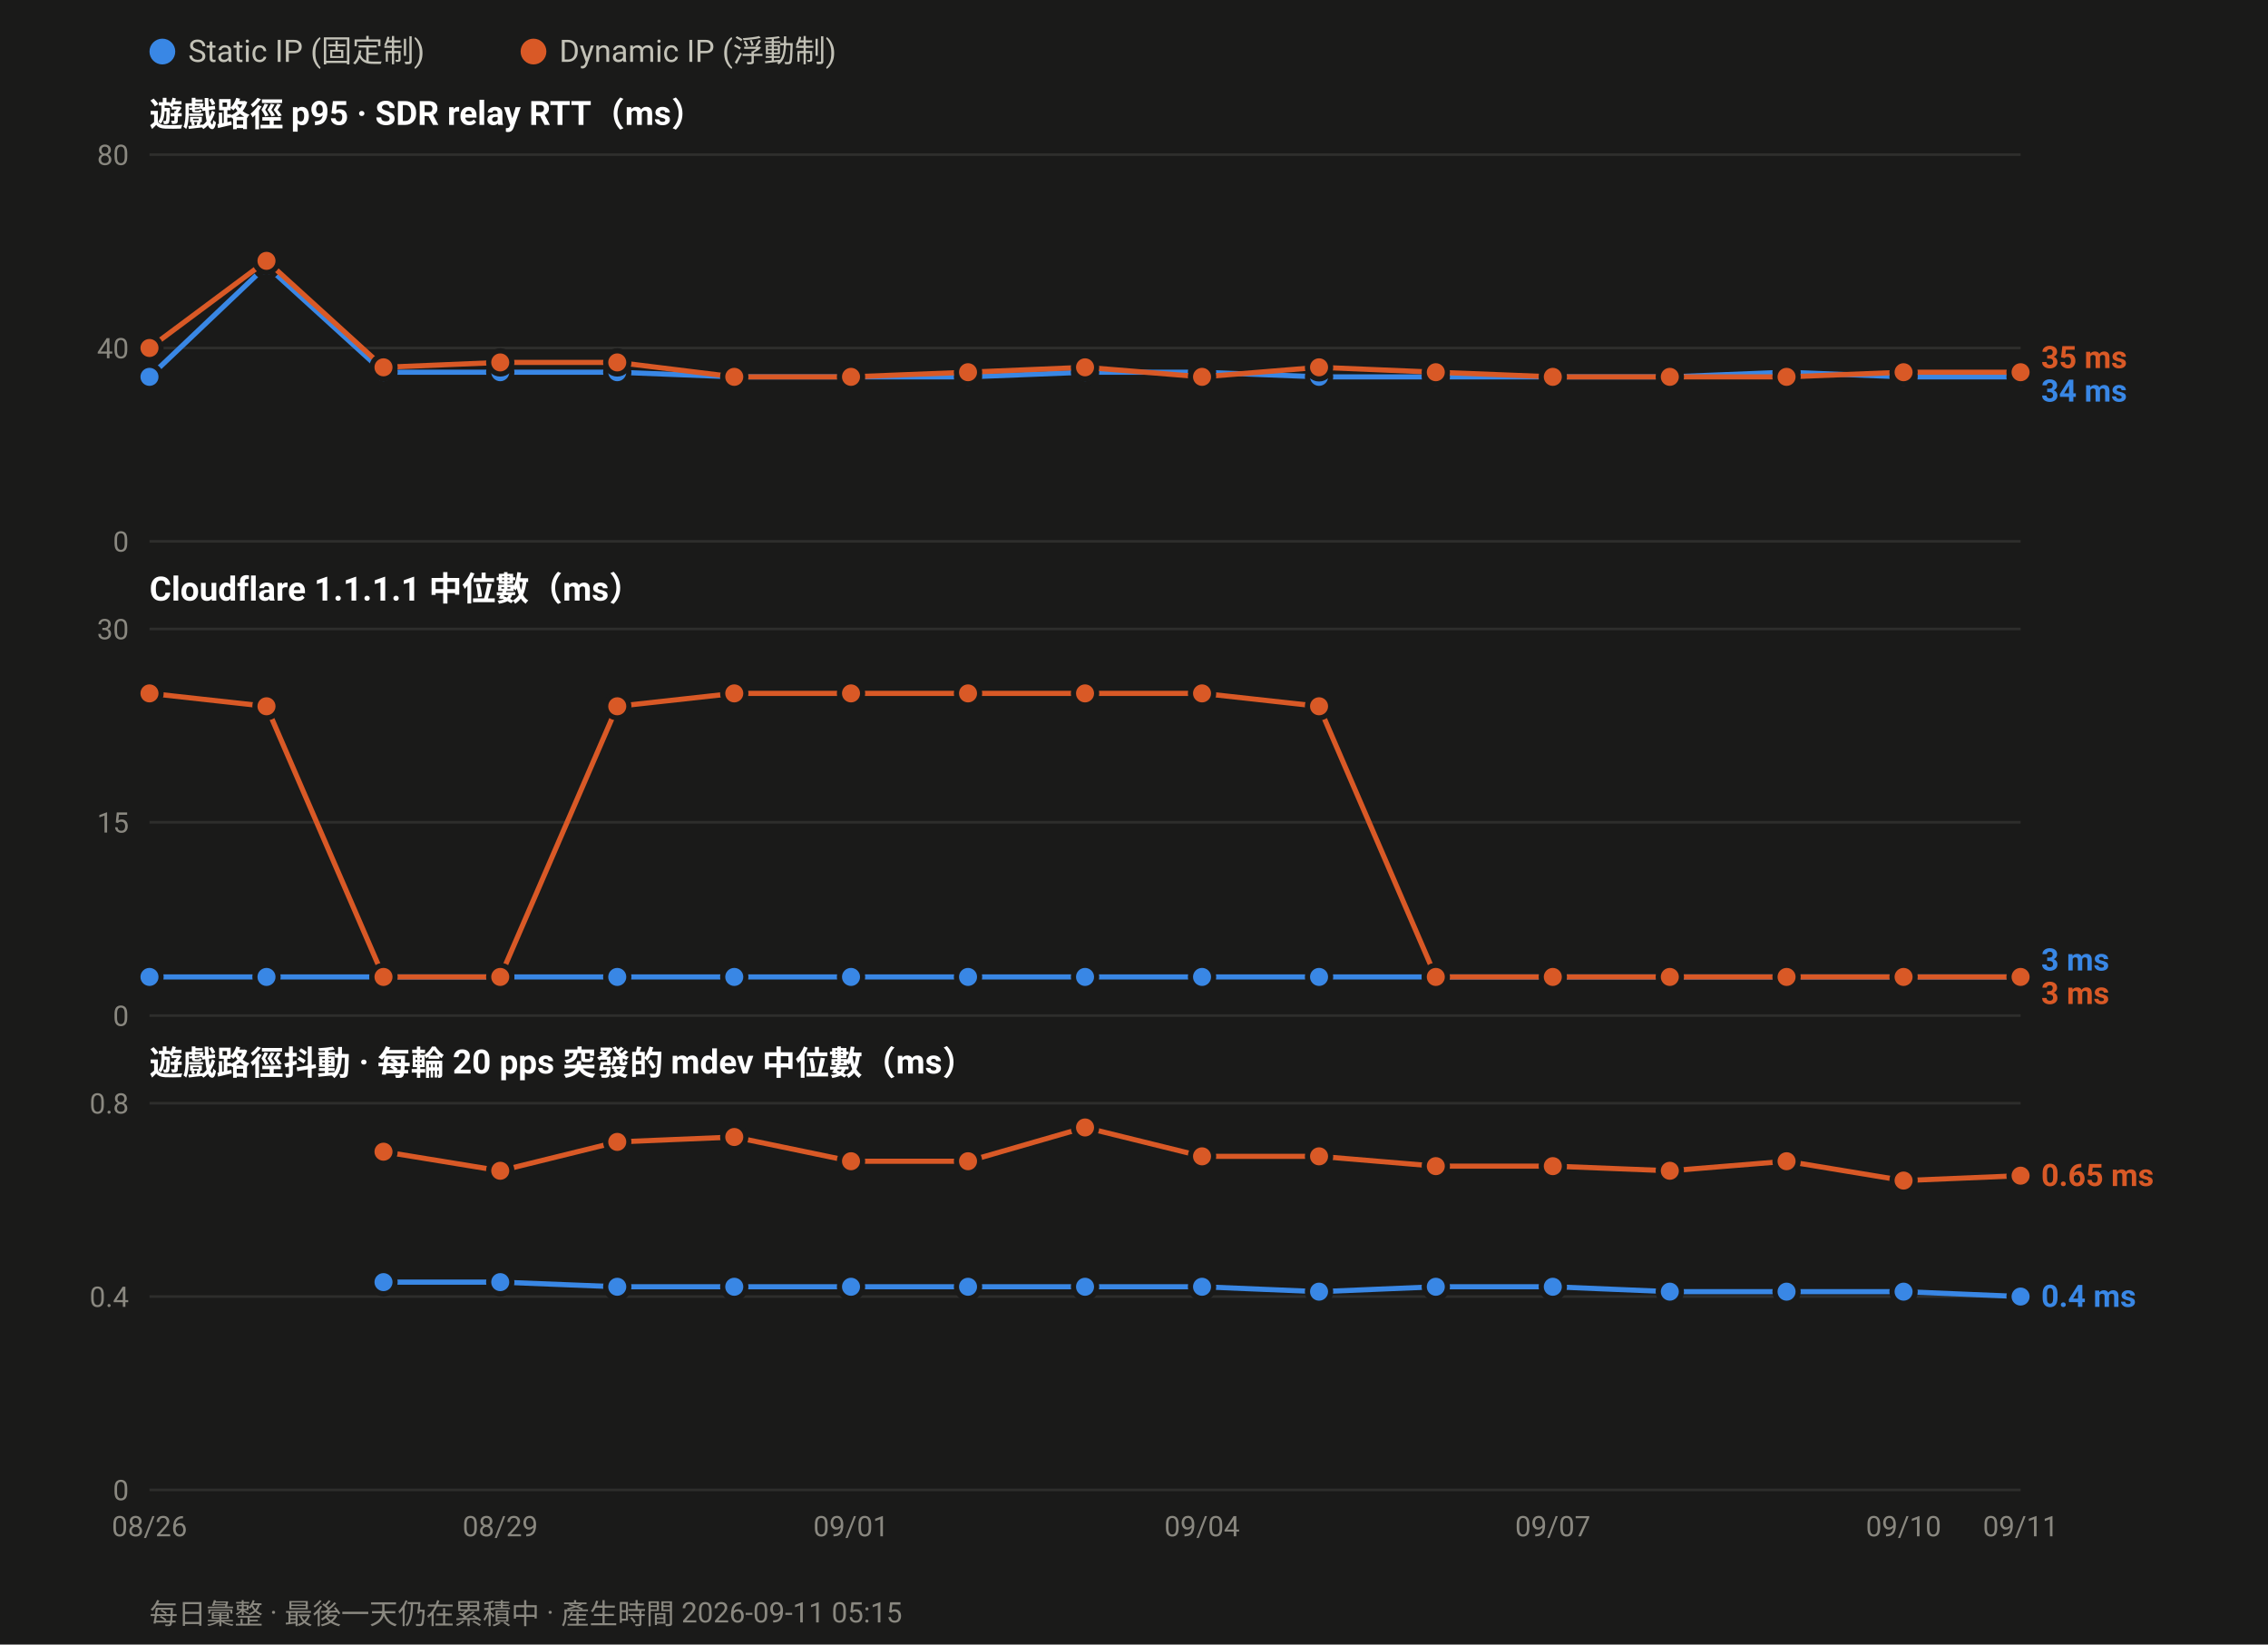
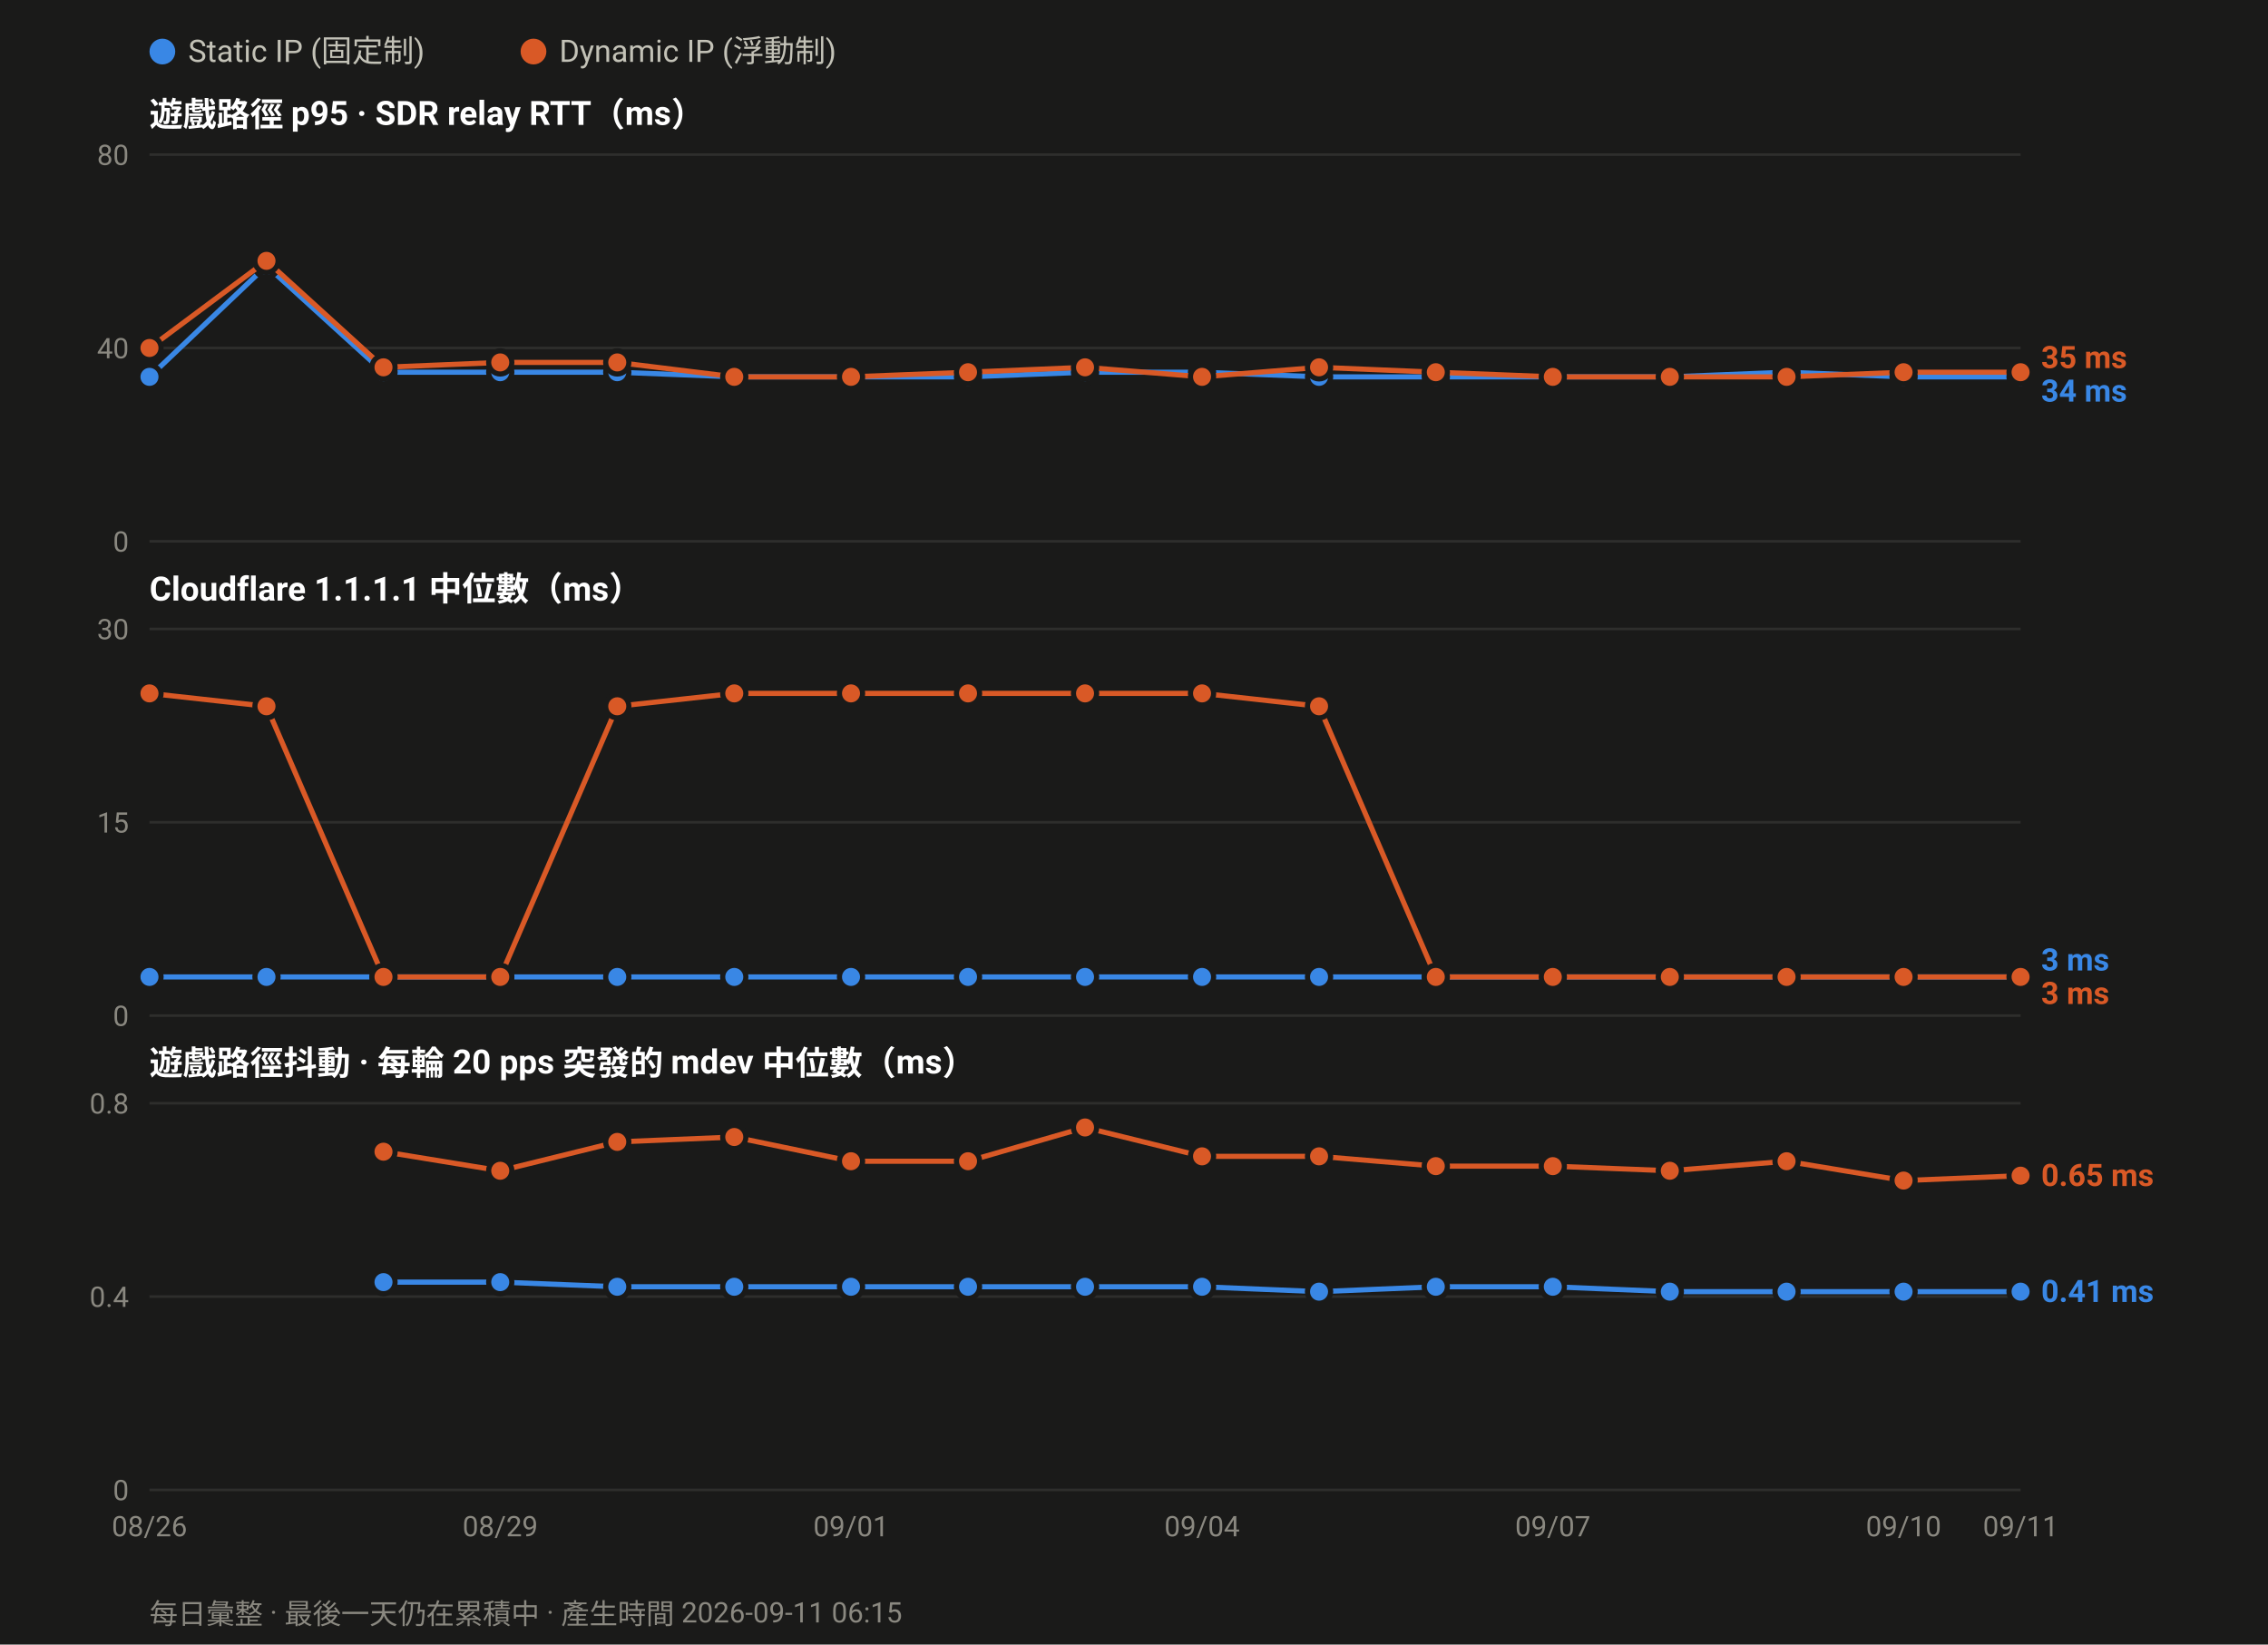
<svg xmlns="http://www.w3.org/2000/svg" width="880" height="638" viewBox="0 0 880 638" font-family="ui-sans-serif,-apple-system,Segoe UI,Roboto,Helvetica,Arial,sans-serif">
  <rect width="880" height="638" fill="#1a1a19" />
  <circle cx="63.0" cy="20" r="5" fill="#3987e5" />
  <text x="73.0" y="24" font-size="12" fill="#c3c2b7">Static IP (固定制)</text>
  <circle cx="207.0" cy="20" r="5" fill="#d95926" />
  <text x="217.0" y="24" font-size="12" fill="#c3c2b7">Dynamic IP (浮動制)</text>
  <text x="58" y="49.0" font-size="13" font-weight="600" fill="#ffffff">遊戲路徑 p95 · SDR relay RTT（ms）</text>
  <line x1="58" y1="210.0" x2="784.0" y2="210.0" stroke="#2e2e2c" stroke-width="1" />
  <text x="50" y="214.0" font-size="11" text-anchor="end" fill="#8a8880">0</text>
  <line x1="58" y1="135.0" x2="784.0" y2="135.0" stroke="#2e2e2c" stroke-width="1" />
  <text x="50" y="139.0" font-size="11" text-anchor="end" fill="#8a8880">40</text>
  <line x1="58" y1="60.0" x2="784.0" y2="60.0" stroke="#2e2e2c" stroke-width="1" />
  <text x="50" y="64.0" font-size="11" text-anchor="end" fill="#8a8880">80</text>
  <polyline fill="none" stroke="#3987e5" stroke-width="2" stroke-linejoin="round" points="58.0,146.2 103.4,103.1 148.8,144.4 194.1,144.4 239.5,144.4 284.9,146.2 330.2,146.2 375.6,146.2 421.0,144.4 466.4,144.4 511.8,146.2 557.1,146.2 602.5,146.2 647.9,146.2 693.2,144.4 738.6,146.2 784.0,146.2" />
  <circle cx="58.0" cy="146.2" r="4.5" fill="#3987e5" stroke="#1a1a19" stroke-width="2" />
  <circle cx="103.4" cy="103.1" r="4.5" fill="#3987e5" stroke="#1a1a19" stroke-width="2" />
  <circle cx="148.8" cy="144.4" r="4.5" fill="#3987e5" stroke="#1a1a19" stroke-width="2" />
  <circle cx="194.1" cy="144.4" r="4.5" fill="#3987e5" stroke="#1a1a19" stroke-width="2" />
  <circle cx="239.5" cy="144.4" r="4.5" fill="#3987e5" stroke="#1a1a19" stroke-width="2" />
  <circle cx="284.9" cy="146.2" r="4.5" fill="#3987e5" stroke="#1a1a19" stroke-width="2" />
  <circle cx="330.2" cy="146.2" r="4.5" fill="#3987e5" stroke="#1a1a19" stroke-width="2" />
  <circle cx="375.6" cy="146.2" r="4.5" fill="#3987e5" stroke="#1a1a19" stroke-width="2" />
  <circle cx="421.0" cy="144.4" r="4.5" fill="#3987e5" stroke="#1a1a19" stroke-width="2" />
  <circle cx="466.4" cy="144.4" r="4.5" fill="#3987e5" stroke="#1a1a19" stroke-width="2" />
  <circle cx="511.8" cy="146.2" r="4.5" fill="#3987e5" stroke="#1a1a19" stroke-width="2" />
  <circle cx="557.1" cy="146.2" r="4.5" fill="#3987e5" stroke="#1a1a19" stroke-width="2" />
  <circle cx="602.5" cy="146.2" r="4.5" fill="#3987e5" stroke="#1a1a19" stroke-width="2" />
  <circle cx="647.9" cy="146.2" r="4.5" fill="#3987e5" stroke="#1a1a19" stroke-width="2" />
  <circle cx="693.2" cy="144.4" r="4.5" fill="#3987e5" stroke="#1a1a19" stroke-width="2" />
  <circle cx="738.6" cy="146.2" r="4.5" fill="#3987e5" stroke="#1a1a19" stroke-width="2" />
  <circle cx="784.0" cy="146.2" r="4.5" fill="#3987e5" stroke="#1a1a19" stroke-width="2" />
  <polyline fill="none" stroke="#d95926" stroke-width="2" stroke-linejoin="round" points="58.0,135.0 103.4,101.2 148.8,142.5 194.1,140.6 239.5,140.6 284.9,146.2 330.2,146.2 375.6,144.4 421.0,142.5 466.4,146.2 511.8,142.5 557.1,144.4 602.5,146.2 647.9,146.2 693.2,146.2 738.6,144.4 784.0,144.4" />
  <circle cx="58.0" cy="135.0" r="4.5" fill="#d95926" stroke="#1a1a19" stroke-width="2" />
  <circle cx="103.4" cy="101.2" r="4.5" fill="#d95926" stroke="#1a1a19" stroke-width="2" />
  <circle cx="148.8" cy="142.5" r="4.5" fill="#d95926" stroke="#1a1a19" stroke-width="2" />
  <circle cx="194.1" cy="140.6" r="4.5" fill="#d95926" stroke="#1a1a19" stroke-width="2" />
  <circle cx="239.5" cy="140.6" r="4.5" fill="#d95926" stroke="#1a1a19" stroke-width="2" />
  <circle cx="284.9" cy="146.2" r="4.5" fill="#d95926" stroke="#1a1a19" stroke-width="2" />
  <circle cx="330.2" cy="146.2" r="4.5" fill="#d95926" stroke="#1a1a19" stroke-width="2" />
  <circle cx="375.6" cy="144.4" r="4.5" fill="#d95926" stroke="#1a1a19" stroke-width="2" />
  <circle cx="421.0" cy="142.5" r="4.5" fill="#d95926" stroke="#1a1a19" stroke-width="2" />
  <circle cx="466.4" cy="146.2" r="4.5" fill="#d95926" stroke="#1a1a19" stroke-width="2" />
  <circle cx="511.8" cy="142.5" r="4.5" fill="#d95926" stroke="#1a1a19" stroke-width="2" />
  <circle cx="557.1" cy="144.4" r="4.5" fill="#d95926" stroke="#1a1a19" stroke-width="2" />
  <circle cx="602.5" cy="146.2" r="4.5" fill="#d95926" stroke="#1a1a19" stroke-width="2" />
  <circle cx="647.9" cy="146.2" r="4.5" fill="#d95926" stroke="#1a1a19" stroke-width="2" />
  <circle cx="693.2" cy="146.2" r="4.5" fill="#d95926" stroke="#1a1a19" stroke-width="2" />
  <circle cx="738.6" cy="144.4" r="4.5" fill="#d95926" stroke="#1a1a19" stroke-width="2" />
  <circle cx="784.0" cy="144.4" r="4.5" fill="#d95926" stroke="#1a1a19" stroke-width="2" />
  <text x="792.0" y="142.8" font-size="12" font-weight="600" fill="#d95926">35 ms</text>
  <text x="792.0" y="155.8" font-size="12" font-weight="600" fill="#3987e5">34 ms</text>
  <text x="58" y="233.0" font-size="13" font-weight="600" fill="#ffffff">Cloudflare 1.1.1.1 中位數（ms）</text>
  <line x1="58" y1="394.0" x2="784.0" y2="394.0" stroke="#2e2e2c" stroke-width="1" />
  <text x="50" y="398.0" font-size="11" text-anchor="end" fill="#8a8880">0</text>
  <line x1="58" y1="319.0" x2="784.0" y2="319.0" stroke="#2e2e2c" stroke-width="1" />
  <text x="50" y="323.0" font-size="11" text-anchor="end" fill="#8a8880">15</text>
  <line x1="58" y1="244.0" x2="784.0" y2="244.0" stroke="#2e2e2c" stroke-width="1" />
  <text x="50" y="248.0" font-size="11" text-anchor="end" fill="#8a8880">30</text>
  <polyline fill="none" stroke="#3987e5" stroke-width="2" stroke-linejoin="round" points="58.0,379.0 103.4,379.0 148.8,379.0 194.1,379.0 239.5,379.0 284.9,379.0 330.2,379.0 375.6,379.0 421.0,379.0 466.4,379.0 511.8,379.0 557.1,379.0 602.5,379.0 647.9,379.0 693.2,379.0 738.6,379.0 784.0,379.0" />
  <circle cx="58.0" cy="379.0" r="4.5" fill="#3987e5" stroke="#1a1a19" stroke-width="2" />
  <circle cx="103.4" cy="379.0" r="4.5" fill="#3987e5" stroke="#1a1a19" stroke-width="2" />
  <circle cx="148.8" cy="379.0" r="4.5" fill="#3987e5" stroke="#1a1a19" stroke-width="2" />
  <circle cx="194.1" cy="379.0" r="4.5" fill="#3987e5" stroke="#1a1a19" stroke-width="2" />
  <circle cx="239.5" cy="379.0" r="4.5" fill="#3987e5" stroke="#1a1a19" stroke-width="2" />
  <circle cx="284.9" cy="379.0" r="4.5" fill="#3987e5" stroke="#1a1a19" stroke-width="2" />
  <circle cx="330.2" cy="379.0" r="4.5" fill="#3987e5" stroke="#1a1a19" stroke-width="2" />
  <circle cx="375.6" cy="379.0" r="4.5" fill="#3987e5" stroke="#1a1a19" stroke-width="2" />
  <circle cx="421.0" cy="379.0" r="4.5" fill="#3987e5" stroke="#1a1a19" stroke-width="2" />
  <circle cx="466.4" cy="379.0" r="4.5" fill="#3987e5" stroke="#1a1a19" stroke-width="2" />
  <circle cx="511.8" cy="379.0" r="4.5" fill="#3987e5" stroke="#1a1a19" stroke-width="2" />
  <circle cx="557.1" cy="379.0" r="4.5" fill="#3987e5" stroke="#1a1a19" stroke-width="2" />
  <circle cx="602.5" cy="379.0" r="4.5" fill="#3987e5" stroke="#1a1a19" stroke-width="2" />
  <circle cx="647.9" cy="379.0" r="4.5" fill="#3987e5" stroke="#1a1a19" stroke-width="2" />
  <circle cx="693.2" cy="379.0" r="4.5" fill="#3987e5" stroke="#1a1a19" stroke-width="2" />
  <circle cx="738.6" cy="379.0" r="4.5" fill="#3987e5" stroke="#1a1a19" stroke-width="2" />
  <circle cx="784.0" cy="379.0" r="4.5" fill="#3987e5" stroke="#1a1a19" stroke-width="2" />
  <polyline fill="none" stroke="#d95926" stroke-width="2" stroke-linejoin="round" points="58.0,269.0 103.4,274.0 148.8,379.0 194.1,379.0 239.5,274.0 284.9,269.0 330.2,269.0 375.6,269.0 421.0,269.0 466.4,269.0 511.8,274.0 557.1,379.0 602.5,379.0 647.9,379.0 693.2,379.0 738.6,379.0 784.0,379.0" />
  <circle cx="58.0" cy="269.0" r="4.5" fill="#d95926" stroke="#1a1a19" stroke-width="2" />
  <circle cx="103.4" cy="274.0" r="4.5" fill="#d95926" stroke="#1a1a19" stroke-width="2" />
  <circle cx="148.8" cy="379.0" r="4.5" fill="#d95926" stroke="#1a1a19" stroke-width="2" />
  <circle cx="194.1" cy="379.0" r="4.5" fill="#d95926" stroke="#1a1a19" stroke-width="2" />
  <circle cx="239.5" cy="274.0" r="4.5" fill="#d95926" stroke="#1a1a19" stroke-width="2" />
  <circle cx="284.9" cy="269.0" r="4.5" fill="#d95926" stroke="#1a1a19" stroke-width="2" />
  <circle cx="330.2" cy="269.0" r="4.5" fill="#d95926" stroke="#1a1a19" stroke-width="2" />
  <circle cx="375.6" cy="269.0" r="4.5" fill="#d95926" stroke="#1a1a19" stroke-width="2" />
  <circle cx="421.0" cy="269.0" r="4.5" fill="#d95926" stroke="#1a1a19" stroke-width="2" />
  <circle cx="466.4" cy="269.0" r="4.5" fill="#d95926" stroke="#1a1a19" stroke-width="2" />
  <circle cx="511.8" cy="274.0" r="4.5" fill="#d95926" stroke="#1a1a19" stroke-width="2" />
  <circle cx="557.1" cy="379.0" r="4.5" fill="#d95926" stroke="#1a1a19" stroke-width="2" />
  <circle cx="602.5" cy="379.0" r="4.5" fill="#d95926" stroke="#1a1a19" stroke-width="2" />
  <circle cx="647.9" cy="379.0" r="4.5" fill="#d95926" stroke="#1a1a19" stroke-width="2" />
  <circle cx="693.2" cy="379.0" r="4.5" fill="#d95926" stroke="#1a1a19" stroke-width="2" />
  <circle cx="738.6" cy="379.0" r="4.5" fill="#d95926" stroke="#1a1a19" stroke-width="2" />
  <circle cx="784.0" cy="379.0" r="4.5" fill="#d95926" stroke="#1a1a19" stroke-width="2" />
  <text x="792.0" y="376.5" font-size="12" font-weight="600" fill="#3987e5">3 ms</text>
  <text x="792.0" y="389.5" font-size="12" font-weight="600" fill="#d95926">3 ms</text>
  <text x="58" y="417.0" font-size="13" font-weight="600" fill="#ffffff">遊戲路徑抖動 · 每輪 20 pps 突發的 mdev 中位數（ms）</text>
  <line x1="58" y1="578.0" x2="784.0" y2="578.0" stroke="#2e2e2c" stroke-width="1" />
  <text x="50" y="582.0" font-size="11" text-anchor="end" fill="#8a8880">0</text>
  <line x1="58" y1="503.0" x2="784.0" y2="503.0" stroke="#2e2e2c" stroke-width="1" />
  <text x="50" y="507.0" font-size="11" text-anchor="end" fill="#8a8880">0.4</text>
  <line x1="58" y1="428.0" x2="784.0" y2="428.0" stroke="#2e2e2c" stroke-width="1" />
  <text x="50" y="432.0" font-size="11" text-anchor="end" fill="#8a8880">0.8</text>
-   <polyline fill="none" stroke="#3987e5" stroke-width="2" stroke-linejoin="round" points="148.8,497.4 194.1,497.4 239.5,499.2 284.9,499.2 330.2,499.2 375.6,499.2 421.0,499.2 466.4,499.2 511.8,501.1 557.1,499.2 602.5,499.2 647.9,501.1 693.2,501.1 738.6,501.1 784.0,503.0" />
+   <polyline fill="none" stroke="#3987e5" stroke-width="2" stroke-linejoin="round" points="148.8,497.4 194.1,497.4 239.5,499.2 284.9,499.2 330.2,499.2 375.6,499.2 421.0,499.2 466.4,499.2 511.8,501.1 557.1,499.2 602.5,499.2 647.9,501.1 693.2,501.1 738.6,501.1 784.0,501.1" />
  <circle cx="148.8" cy="497.4" r="4.5" fill="#3987e5" stroke="#1a1a19" stroke-width="2" />
  <circle cx="194.1" cy="497.4" r="4.5" fill="#3987e5" stroke="#1a1a19" stroke-width="2" />
  <circle cx="239.5" cy="499.2" r="4.5" fill="#3987e5" stroke="#1a1a19" stroke-width="2" />
  <circle cx="284.9" cy="499.2" r="4.5" fill="#3987e5" stroke="#1a1a19" stroke-width="2" />
  <circle cx="330.2" cy="499.2" r="4.5" fill="#3987e5" stroke="#1a1a19" stroke-width="2" />
  <circle cx="375.6" cy="499.2" r="4.5" fill="#3987e5" stroke="#1a1a19" stroke-width="2" />
  <circle cx="421.0" cy="499.2" r="4.5" fill="#3987e5" stroke="#1a1a19" stroke-width="2" />
  <circle cx="466.4" cy="499.2" r="4.5" fill="#3987e5" stroke="#1a1a19" stroke-width="2" />
  <circle cx="511.8" cy="501.1" r="4.5" fill="#3987e5" stroke="#1a1a19" stroke-width="2" />
  <circle cx="557.1" cy="499.2" r="4.5" fill="#3987e5" stroke="#1a1a19" stroke-width="2" />
  <circle cx="602.5" cy="499.2" r="4.5" fill="#3987e5" stroke="#1a1a19" stroke-width="2" />
  <circle cx="647.9" cy="501.1" r="4.5" fill="#3987e5" stroke="#1a1a19" stroke-width="2" />
  <circle cx="693.2" cy="501.1" r="4.5" fill="#3987e5" stroke="#1a1a19" stroke-width="2" />
  <circle cx="738.6" cy="501.1" r="4.5" fill="#3987e5" stroke="#1a1a19" stroke-width="2" />
-   <circle cx="784.0" cy="503.0" r="4.5" fill="#3987e5" stroke="#1a1a19" stroke-width="2" />
+   <circle cx="784.0" cy="501.1" r="4.5" fill="#3987e5" stroke="#1a1a19" stroke-width="2" />
  <polyline fill="none" stroke="#d95926" stroke-width="2" stroke-linejoin="round" points="148.8,446.8 194.1,454.2 239.5,443.0 284.9,441.1 330.2,450.5 375.6,450.5 421.0,437.4 466.4,448.6 511.8,448.6 557.1,452.4 602.5,452.4 647.9,454.2 693.2,450.5 738.6,458.0 784.0,456.1" />
  <circle cx="148.8" cy="446.8" r="4.5" fill="#d95926" stroke="#1a1a19" stroke-width="2" />
  <circle cx="194.1" cy="454.2" r="4.5" fill="#d95926" stroke="#1a1a19" stroke-width="2" />
  <circle cx="239.5" cy="443.0" r="4.5" fill="#d95926" stroke="#1a1a19" stroke-width="2" />
  <circle cx="284.9" cy="441.1" r="4.5" fill="#d95926" stroke="#1a1a19" stroke-width="2" />
  <circle cx="330.2" cy="450.5" r="4.5" fill="#d95926" stroke="#1a1a19" stroke-width="2" />
  <circle cx="375.6" cy="450.5" r="4.5" fill="#d95926" stroke="#1a1a19" stroke-width="2" />
  <circle cx="421.0" cy="437.4" r="4.5" fill="#d95926" stroke="#1a1a19" stroke-width="2" />
  <circle cx="466.4" cy="448.6" r="4.5" fill="#d95926" stroke="#1a1a19" stroke-width="2" />
  <circle cx="511.8" cy="448.6" r="4.5" fill="#d95926" stroke="#1a1a19" stroke-width="2" />
  <circle cx="557.1" cy="452.4" r="4.5" fill="#d95926" stroke="#1a1a19" stroke-width="2" />
  <circle cx="602.5" cy="452.4" r="4.5" fill="#d95926" stroke="#1a1a19" stroke-width="2" />
  <circle cx="647.9" cy="454.2" r="4.5" fill="#d95926" stroke="#1a1a19" stroke-width="2" />
  <circle cx="693.2" cy="450.5" r="4.5" fill="#d95926" stroke="#1a1a19" stroke-width="2" />
  <circle cx="738.6" cy="458.0" r="4.5" fill="#d95926" stroke="#1a1a19" stroke-width="2" />
  <circle cx="784.0" cy="456.1" r="4.5" fill="#d95926" stroke="#1a1a19" stroke-width="2" />
  <text x="792.0" y="460.1" font-size="12" font-weight="600" fill="#d95926">0.65 ms</text>
-   <text x="792.0" y="507.0" font-size="12" font-weight="600" fill="#3987e5">0.4 ms</text>
+   <text x="792.0" y="505.1" font-size="12" font-weight="600" fill="#3987e5">0.41 ms</text>
  <text x="58.0" y="596.0" font-size="11" text-anchor="middle" fill="#8a8880">08/26</text>
  <text x="194.1" y="596.0" font-size="11" text-anchor="middle" fill="#8a8880">08/29</text>
  <text x="330.2" y="596.0" font-size="11" text-anchor="middle" fill="#8a8880">09/01</text>
  <text x="466.4" y="596.0" font-size="11" text-anchor="middle" fill="#8a8880">09/04</text>
  <text x="602.5" y="596.0" font-size="11" text-anchor="middle" fill="#8a8880">09/07</text>
  <text x="738.6" y="596.0" font-size="11" text-anchor="middle" fill="#8a8880">09/10</text>
  <text x="784.0" y="596.0" font-size="11" text-anchor="middle" fill="#8a8880">09/11</text>
-   <text x="58" y="630" font-size="11" fill="#8a8880">每日彙整 · 最後一天仍在累積中 · 產生時間 2026-09-11 05:15</text>
+   <text x="58" y="630" font-size="11" fill="#8a8880">每日彙整 · 最後一天仍在累積中 · 產生時間 2026-09-11 06:15</text>
</svg>
